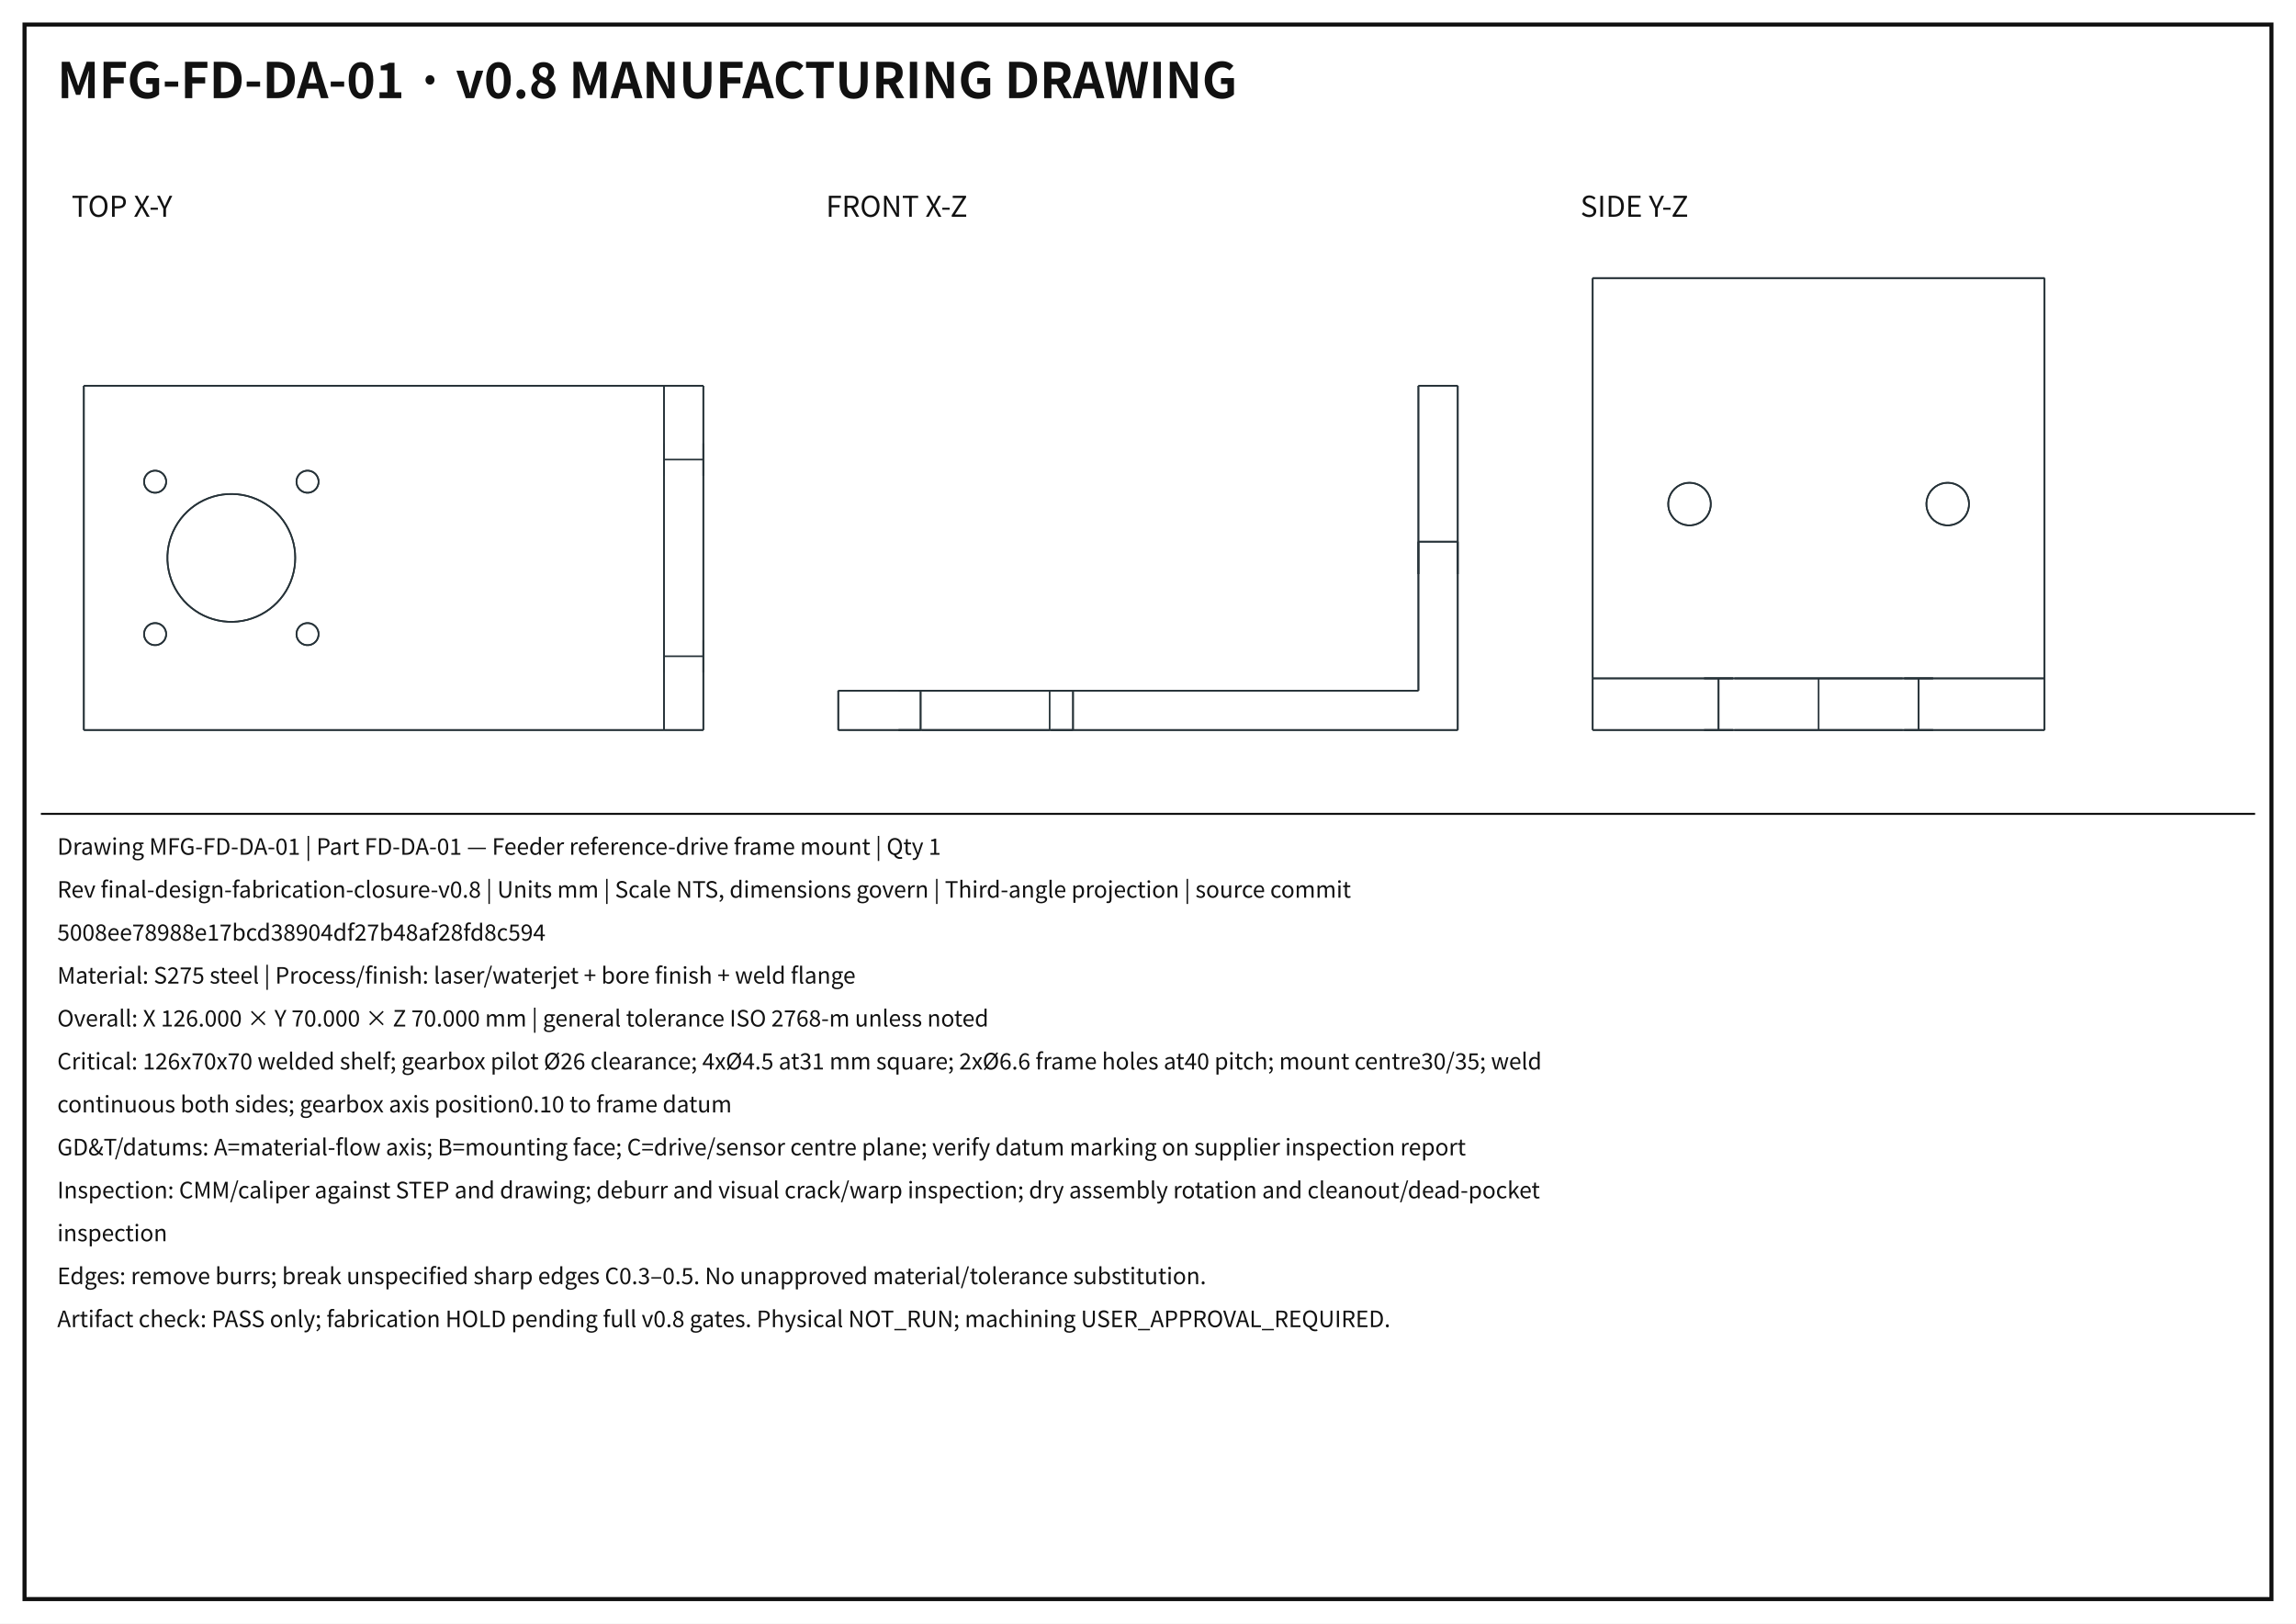
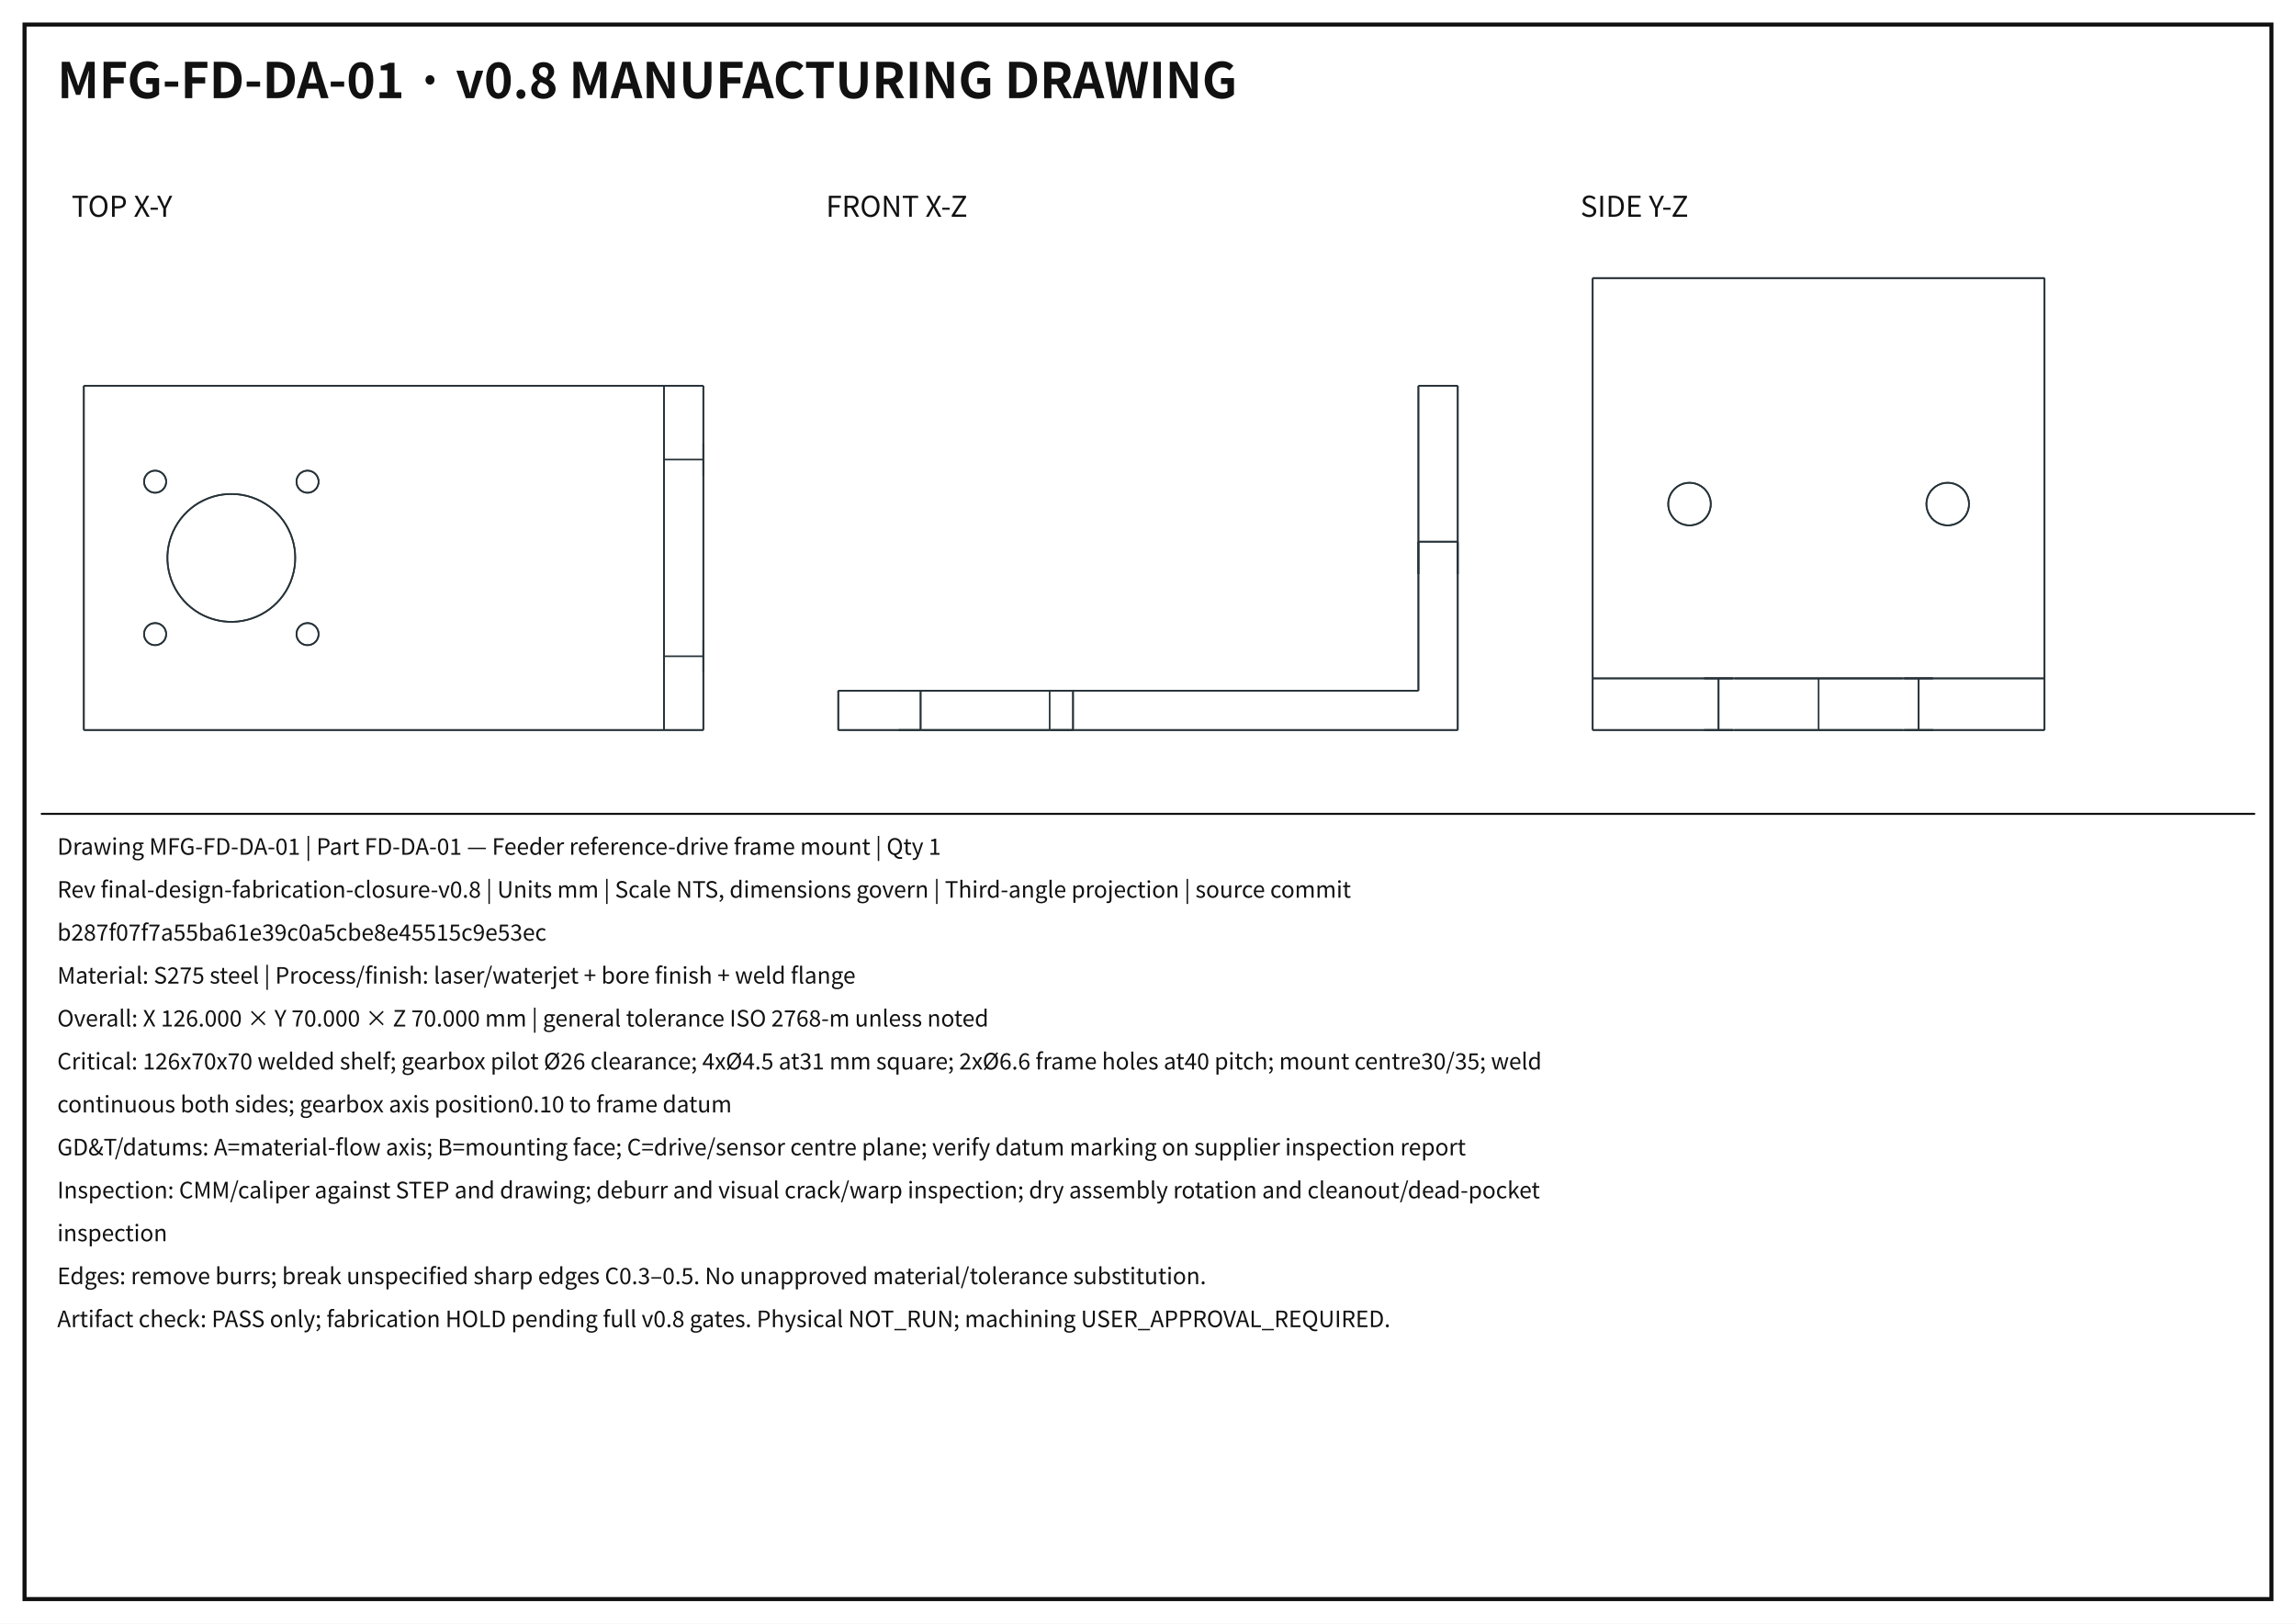
<svg xmlns="http://www.w3.org/2000/svg" width="1123" height="794" viewBox="0 0 1123 794">
  <rect width="1123" height="794" fill="white" />
  <rect x="12" y="12" width="1099" height="770" fill="none" stroke="#111" stroke-width="2" />
  <g font-family="Noto Sans CJK KR,sans-serif" fill="#111">
    <text x="28" y="48" font-size="24" font-weight="bold">MFG-FD-DA-01 · v0.8 MANUFACTURING DRAWING</text>
    <text x="35" y="106" font-size="14">TOP X-Y</text>
    <polyline points="41.00,357.00 41.00,357.00" fill="none" stroke="#263238" stroke-width="0.8" />
    <polyline points="41.00,357.00 41.00,188.67" fill="none" stroke="#263238" stroke-width="0.8" />
    <polyline points="41.00,188.67 41.00,188.67" fill="none" stroke="#263238" stroke-width="0.8" />
    <polyline points="41.00,357.00 41.00,188.67" fill="none" stroke="#263238" stroke-width="0.8" />
    <polyline points="41.00,188.67 324.76,188.67" fill="none" stroke="#263238" stroke-width="0.8" />
    <polyline points="41.00,357.00 324.76,357.00" fill="none" stroke="#263238" stroke-width="0.8" />
    <polyline points="324.76,357.00 324.76,188.67" fill="none" stroke="#263238" stroke-width="0.8" />
    <polyline points="81.28,310.11 81.19,309.11 80.91,308.15 80.47,307.26 79.87,306.46 79.13,305.79 78.28,305.26 77.35,304.90 76.37,304.72 75.37,304.72 74.39,304.90 73.46,305.26 72.61,305.79 71.87,306.46 71.27,307.26 70.82,308.15 70.55,309.11 70.46,310.11 70.55,311.10 70.82,312.06 71.27,312.96 71.87,313.75 72.61,314.42 73.46,314.95 74.39,315.31 75.37,315.49 76.37,315.49 77.35,315.31 78.28,314.95 79.13,314.42 79.87,313.75 80.47,312.96 80.91,312.06 81.19,311.10 81.28,310.11" fill="none" stroke="#263238" stroke-width="0.8" />
    <polyline points="155.83,310.11 155.74,309.11 155.46,308.15 155.02,307.26 154.42,306.46 153.68,305.79 152.83,305.26 151.90,304.90 150.92,304.72 149.92,304.72 148.94,304.90 148.00,305.26 147.16,305.79 146.42,306.46 145.82,307.26 145.37,308.15 145.10,309.11 145.01,310.11 145.10,311.10 145.37,312.06 145.82,312.96 146.42,313.75 147.16,314.42 148.00,314.95 148.94,315.31 149.92,315.49 150.92,315.49 151.90,315.31 152.83,314.95 153.68,314.42 154.42,313.75 155.02,312.96 155.46,312.06 155.74,311.10 155.83,310.11" fill="none" stroke="#263238" stroke-width="0.8" />
    <polyline points="81.28,235.56 81.19,234.57 80.91,233.60 80.47,232.71 79.87,231.91 79.13,231.24 78.28,230.72 77.35,230.36 76.37,230.17 75.37,230.17 74.39,230.36 73.46,230.72 72.61,231.24 71.87,231.91 71.27,232.71 70.82,233.60 70.55,234.57 70.46,235.56 70.55,236.55 70.82,237.51 71.27,238.41 71.87,239.20 72.61,239.88 73.46,240.40 74.39,240.76 75.37,240.95 76.37,240.95 77.35,240.76 78.28,240.40 79.13,239.88 79.87,239.20 80.47,238.41 80.91,237.51 81.19,236.55 81.28,235.56" fill="none" stroke="#263238" stroke-width="0.8" />
    <polyline points="144.40,272.83 144.31,270.41 144.03,268.00 143.56,265.62 142.91,263.29 142.08,261.01 141.08,258.80 139.91,256.68 138.58,254.65 137.09,252.74 135.46,250.94 133.70,249.28 131.81,247.76 129.81,246.39 127.71,245.17 125.53,244.13 123.26,243.25 120.94,242.56 118.57,242.05 116.17,241.72 113.75,241.58 111.33,241.62 108.91,241.86 106.52,242.28 104.18,242.88 101.88,243.67 99.66,244.63 97.51,245.76 95.46,247.05 93.52,248.50 91.69,250.09 89.99,251.83 88.43,253.68 87.02,255.65 85.77,257.73 84.68,259.90 83.77,262.14 83.03,264.45 82.47,266.81 82.09,269.20 81.90,271.62 81.90,274.05 82.09,276.46 82.47,278.86 83.03,281.22 83.77,283.53 84.68,285.77 85.77,287.94 87.02,290.01 88.43,291.98 89.99,293.84 91.69,295.57 93.52,297.17 95.46,298.61 97.51,299.91 99.66,301.04 101.88,302.00 104.18,302.78 106.52,303.39 108.91,303.81 111.33,304.04 113.75,304.09 116.17,303.95 118.57,303.62 120.94,303.11 123.26,302.41 125.53,301.54 127.71,300.49 129.81,299.28 131.81,297.91 133.70,296.39 135.46,294.72 137.09,292.93 138.58,291.01 139.91,288.99 141.08,286.86 142.08,284.66 142.91,282.38 143.56,280.04 144.03,277.66 144.31,275.26 144.40,272.83" fill="none" stroke="#263238" stroke-width="0.8" />
    <polyline points="155.83,235.56 155.74,234.57 155.46,233.60 155.02,232.71 154.42,231.91 153.68,231.24 152.83,230.72 151.90,230.36 150.92,230.17 149.92,230.17 148.94,230.36 148.00,230.72 147.16,231.24 146.42,231.91 145.82,232.71 145.37,233.60 145.10,234.57 145.01,235.56 145.10,236.55 145.37,237.51 145.82,238.41 146.42,239.20 147.16,239.88 148.00,240.40 148.94,240.76 149.92,240.95 150.92,240.95 151.90,240.76 152.83,240.40 153.68,239.88 154.42,239.20 155.02,238.41 155.46,237.51 155.74,236.55 155.83,235.56" fill="none" stroke="#263238" stroke-width="0.8" />
    <polyline points="324.76,357.00 324.76,357.00" fill="none" stroke="#263238" stroke-width="0.8" />
    <polyline points="324.76,188.67 324.76,188.67" fill="none" stroke="#263238" stroke-width="0.8" />
    <polyline points="324.76,357.00 324.76,188.67" fill="none" stroke="#263238" stroke-width="0.8" />
    <polyline points="324.76,224.74 324.76,225.95 324.76,227.13 324.76,228.26 324.76,229.30 324.76,230.24 324.76,231.05 324.76,231.71 324.76,232.21 324.76,232.53 324.76,232.67 324.76,232.62 324.76,232.39 324.76,231.98 324.76,231.40 324.76,230.66 324.76,229.79 324.76,228.79 324.76,227.70 324.76,226.55 324.76,225.35 324.76,224.13 324.76,222.93 324.76,221.77 324.76,220.68 324.76,219.69 324.76,218.81 324.76,218.08 324.76,217.50 324.76,217.09 324.76,216.85 324.76,216.81 324.76,216.95 324.76,217.27 324.76,217.77 324.76,218.43 324.76,219.24 324.76,220.17 324.76,221.22 324.76,222.34 324.76,223.53 324.76,224.74" fill="none" stroke="#263238" stroke-width="0.8" />
    <polyline points="324.76,320.93 324.76,322.14 324.76,323.32 324.76,324.45 324.76,325.49 324.76,326.43 324.76,327.24 324.76,327.90 324.76,328.40 324.76,328.72 324.76,328.86 324.76,328.81 324.76,328.58 324.76,328.17 324.76,327.59 324.76,326.85 324.76,325.98 324.76,324.98 324.76,323.90 324.76,322.74 324.76,321.54 324.76,320.32 324.76,319.12 324.76,317.96 324.76,316.87 324.76,315.88 324.76,315.00 324.76,314.27 324.76,313.69 324.76,313.28 324.76,313.05 324.76,313.00 324.76,313.14 324.76,313.46 324.76,313.96 324.76,314.62 324.76,315.43 324.76,316.36 324.76,317.41 324.76,318.53 324.76,319.72 324.76,320.93" fill="none" stroke="#263238" stroke-width="0.8" />
    <polyline points="81.28,310.11 81.28,310.11" fill="none" stroke="#263238" stroke-width="0.8" />
    <polyline points="81.28,310.11 81.19,309.11 80.91,308.15 80.47,307.26 79.87,306.46 79.13,305.79 78.28,305.26 77.35,304.90 76.37,304.72 75.37,304.72 74.39,304.90 73.46,305.26 72.61,305.79 71.87,306.46 71.27,307.26 70.82,308.15 70.55,309.11 70.46,310.11 70.55,311.10 70.82,312.06 71.27,312.96 71.87,313.75 72.61,314.42 73.46,314.95 74.39,315.31 75.37,315.49 76.37,315.49 77.35,315.31 78.28,314.95 79.13,314.42 79.87,313.75 80.47,312.96 80.91,312.06 81.19,311.10 81.28,310.11" fill="none" stroke="#263238" stroke-width="0.8" />
    <polyline points="155.83,310.11 155.83,310.11" fill="none" stroke="#263238" stroke-width="0.8" />
    <polyline points="155.83,310.11 155.74,309.11 155.46,308.15 155.02,307.26 154.42,306.46 153.68,305.79 152.83,305.26 151.90,304.90 150.92,304.72 149.92,304.72 148.94,304.90 148.00,305.26 147.16,305.79 146.42,306.46 145.82,307.26 145.37,308.15 145.10,309.11 145.01,310.11 145.10,311.10 145.37,312.06 145.82,312.96 146.42,313.75 147.16,314.42 148.00,314.95 148.94,315.31 149.92,315.49 150.92,315.49 151.90,315.31 152.83,314.95 153.68,314.42 154.42,313.75 155.02,312.96 155.46,312.06 155.74,311.10 155.83,310.11" fill="none" stroke="#263238" stroke-width="0.8" />
    <polyline points="81.28,235.56 81.28,235.56" fill="none" stroke="#263238" stroke-width="0.8" />
    <polyline points="81.28,235.56 81.19,234.57 80.91,233.60 80.47,232.71 79.87,231.91 79.13,231.24 78.28,230.72 77.35,230.36 76.37,230.17 75.37,230.17 74.39,230.36 73.46,230.72 72.61,231.24 71.87,231.91 71.27,232.71 70.82,233.60 70.55,234.57 70.46,235.56 70.55,236.55 70.82,237.51 71.27,238.41 71.87,239.20 72.61,239.88 73.46,240.40 74.39,240.76 75.37,240.95 76.37,240.95 77.35,240.76 78.28,240.40 79.13,239.88 79.87,239.20 80.47,238.41 80.91,237.51 81.19,236.55 81.28,235.56" fill="none" stroke="#263238" stroke-width="0.8" />
    <polyline points="144.40,272.83 144.40,272.83" fill="none" stroke="#263238" stroke-width="0.8" />
    <polyline points="144.40,272.83 144.31,270.41 144.03,268.00 143.56,265.62 142.91,263.29 142.08,261.01 141.08,258.80 139.91,256.68 138.58,254.65 137.09,252.74 135.46,250.94 133.70,249.28 131.81,247.76 129.81,246.39 127.71,245.17 125.53,244.13 123.26,243.25 120.94,242.56 118.57,242.05 116.17,241.72 113.75,241.58 111.33,241.62 108.91,241.86 106.52,242.28 104.18,242.88 101.88,243.67 99.66,244.63 97.51,245.76 95.46,247.05 93.52,248.50 91.69,250.09 89.99,251.83 88.43,253.68 87.02,255.65 85.77,257.73 84.68,259.90 83.77,262.14 83.03,264.45 82.47,266.81 82.09,269.20 81.90,271.62 81.90,274.05 82.09,276.46 82.47,278.86 83.03,281.22 83.77,283.53 84.68,285.77 85.77,287.94 87.02,290.01 88.43,291.98 89.99,293.84 91.69,295.57 93.52,297.17 95.46,298.61 97.51,299.91 99.66,301.04 101.88,302.00 104.18,302.78 106.52,303.39 108.91,303.81 111.33,304.04 113.75,304.09 116.17,303.95 118.57,303.62 120.94,303.11 123.26,302.41 125.53,301.54 127.71,300.49 129.81,299.28 131.81,297.91 133.70,296.39 135.46,294.72 137.09,292.93 138.58,291.01 139.91,288.99 141.08,286.86 142.08,284.66 142.91,282.38 143.56,280.04 144.03,277.66 144.31,275.26 144.40,272.83" fill="none" stroke="#263238" stroke-width="0.8" />
    <polyline points="155.83,235.56 155.83,235.56" fill="none" stroke="#263238" stroke-width="0.8" />
    <polyline points="155.83,235.56 155.74,234.57 155.46,233.60 155.02,232.71 154.42,231.91 153.68,231.24 152.83,230.72 151.90,230.36 150.92,230.17 149.92,230.17 148.94,230.36 148.00,230.72 147.16,231.24 146.42,231.91 145.82,232.71 145.37,233.60 145.10,234.57 145.01,235.56 145.10,236.55 145.37,237.51 145.82,238.41 146.42,239.20 147.16,239.88 148.00,240.40 148.94,240.76 149.92,240.95 150.92,240.95 151.90,240.76 152.83,240.40 153.68,239.88 154.42,239.20 155.02,238.41 155.46,237.51 155.74,236.55 155.83,235.56" fill="none" stroke="#263238" stroke-width="0.8" />
    <polyline points="324.76,357.00 344.00,357.00" fill="none" stroke="#263238" stroke-width="0.8" />
    <polyline points="344.00,357.00 344.00,188.67" fill="none" stroke="#263238" stroke-width="0.8" />
    <polyline points="324.76,188.67 344.00,188.67" fill="none" stroke="#263238" stroke-width="0.8" />
    <polyline points="344.00,224.74 344.00,225.95 344.00,227.13 344.00,228.26 344.00,229.30 344.00,230.24 344.00,231.05 344.00,231.71 344.00,232.21 344.00,232.53 344.00,232.67 344.00,232.62 344.00,232.39 344.00,231.98 344.00,231.40 344.00,230.66 344.00,229.79 344.00,228.79 344.00,227.70 344.00,226.55 344.00,225.35 344.00,224.13 344.00,222.93 344.00,221.77 344.00,220.68 344.00,219.69 344.00,218.81 344.00,218.08 344.00,217.50 344.00,217.09 344.00,216.85 344.00,216.81 344.00,216.95 344.00,217.27 344.00,217.77 344.00,218.43 344.00,219.24 344.00,220.17 344.00,221.22 344.00,222.34 344.00,223.53 344.00,224.74" fill="none" stroke="#263238" stroke-width="0.8" />
    <polyline points="324.76,224.74 344.00,224.74" fill="none" stroke="#263238" stroke-width="0.8" />
    <polyline points="344.00,320.93 344.00,322.14 344.00,323.32 344.00,324.45 344.00,325.49 344.00,326.43 344.00,327.24 344.00,327.90 344.00,328.40 344.00,328.72 344.00,328.86 344.00,328.81 344.00,328.58 344.00,328.17 344.00,327.59 344.00,326.85 344.00,325.98 344.00,324.98 344.00,323.90 344.00,322.74 344.00,321.54 344.00,320.32 344.00,319.12 344.00,317.96 344.00,316.87 344.00,315.88 344.00,315.00 344.00,314.27 344.00,313.69 344.00,313.28 344.00,313.05 344.00,313.00 344.00,313.14 344.00,313.46 344.00,313.96 344.00,314.62 344.00,315.43 344.00,316.36 344.00,317.41 344.00,318.53 344.00,319.72 344.00,320.93" fill="none" stroke="#263238" stroke-width="0.8" />
    <polyline points="324.76,320.93 344.00,320.93" fill="none" stroke="#263238" stroke-width="0.8" />
    <polyline points="41.00,357.00 344.00,357.00" fill="none" stroke="#263238" stroke-width="0.8" />
    <polyline points="344.00,357.00 344.00,357.00" fill="none" stroke="#263238" stroke-width="0.8" />
    <polyline points="344.00,188.67 344.00,188.67" fill="none" stroke="#263238" stroke-width="0.8" />
    <polyline points="41.00,188.67 344.00,188.67" fill="none" stroke="#263238" stroke-width="0.8" />
    <polyline points="344.00,357.00 344.00,188.67" fill="none" stroke="#263238" stroke-width="0.8" />
    <text x="404" y="106" font-size="14">FRONT X-Z</text>
    <polyline points="410.00,357.00 410.00,337.76" fill="none" stroke="#263238" stroke-width="0.8" />
    <polyline points="410.00,357.00 410.00,357.00" fill="none" stroke="#263238" stroke-width="0.8" />
    <polyline points="410.00,357.00 410.00,337.76" fill="none" stroke="#263238" stroke-width="0.8" />
    <polyline points="410.00,337.76 410.00,337.76" fill="none" stroke="#263238" stroke-width="0.8" />
    <polyline points="410.00,337.76 693.76,337.76" fill="none" stroke="#263238" stroke-width="0.8" />
    <polyline points="410.00,337.76 693.76,337.76" fill="none" stroke="#263238" stroke-width="0.8" />
    <polyline points="693.76,337.76 693.76,337.76" fill="none" stroke="#263238" stroke-width="0.8" />
    <polyline points="450.28,337.76 450.19,337.76 449.91,337.76 449.47,337.76 448.87,337.76 448.13,337.76 447.28,337.76 446.35,337.76 445.37,337.76 444.37,337.76 443.39,337.76 442.46,337.76 441.61,337.76 440.87,337.76 440.27,337.76 439.82,337.76 439.55,337.76 439.46,337.76 439.55,337.76 439.82,337.76 440.27,337.76 440.87,337.76 441.61,337.76 442.46,337.76 443.39,337.76 444.37,337.76 445.37,337.76 446.35,337.76 447.28,337.76 448.13,337.76 448.87,337.76 449.47,337.76 449.91,337.76 450.19,337.76 450.28,337.76" fill="none" stroke="#263238" stroke-width="0.8" />
    <polyline points="524.83,337.76 524.74,337.76 524.46,337.76 524.02,337.76 523.42,337.76 522.68,337.76 521.83,337.76 520.90,337.76 519.92,337.76 518.92,337.76 517.94,337.76 517.00,337.76 516.16,337.76 515.42,337.76 514.82,337.76 514.37,337.76 514.10,337.76 514.01,337.76 514.10,337.76 514.37,337.76 514.82,337.76 515.42,337.76 516.16,337.76 517.00,337.76 517.94,337.76 518.92,337.76 519.92,337.76 520.90,337.76 521.83,337.76 522.68,337.76 523.42,337.76 524.02,337.76 524.46,337.76 524.74,337.76 524.83,337.76" fill="none" stroke="#263238" stroke-width="0.8" />
    <polyline points="450.28,337.76 450.19,337.76 449.91,337.76 449.47,337.76 448.87,337.76 448.13,337.76 447.28,337.76 446.35,337.76 445.37,337.76 444.37,337.76 443.39,337.76 442.46,337.76 441.61,337.76 440.87,337.76 440.27,337.76 439.82,337.76 439.55,337.76 439.46,337.76 439.55,337.76 439.82,337.76 440.27,337.76 440.87,337.76 441.61,337.76 442.46,337.76 443.39,337.76 444.37,337.76 445.37,337.76 446.35,337.76 447.28,337.76 448.13,337.76 448.87,337.76 449.47,337.76 449.91,337.76 450.19,337.76 450.28,337.76" fill="none" stroke="#263238" stroke-width="0.8" />
    <polyline points="513.40,337.76 513.31,337.76 513.03,337.76 512.56,337.76 511.91,337.76 511.08,337.76 510.08,337.76 508.91,337.76 507.58,337.76 506.09,337.76 504.46,337.76 502.70,337.76 500.81,337.76 498.81,337.76 496.71,337.76 494.53,337.76 492.26,337.76 489.94,337.76 487.57,337.76 485.17,337.76 482.75,337.76 480.33,337.76 477.91,337.76 475.52,337.76 473.18,337.76 470.88,337.76 468.66,337.76 466.51,337.76 464.46,337.76 462.52,337.76 460.69,337.76 458.99,337.76 457.43,337.76 456.02,337.76 454.77,337.76 453.68,337.76 452.77,337.76 452.03,337.76 451.47,337.76 451.09,337.76 450.90,337.76 450.90,337.76 451.09,337.76 451.47,337.76 452.03,337.76 452.77,337.76 453.68,337.76 454.77,337.76 456.02,337.76 457.43,337.76 458.99,337.76 460.69,337.76 462.52,337.76 464.46,337.76 466.51,337.76 468.66,337.76 470.88,337.76 473.18,337.76 475.52,337.76 477.91,337.76 480.33,337.76 482.75,337.76 485.17,337.76 487.57,337.76 489.94,337.76 492.26,337.76 494.53,337.76 496.71,337.76 498.81,337.76 500.81,337.76 502.70,337.76 504.46,337.76 506.09,337.76 507.58,337.76 508.91,337.76 510.08,337.76 511.08,337.76 511.91,337.76 512.56,337.76 513.03,337.76 513.31,337.76 513.40,337.76" fill="none" stroke="#263238" stroke-width="0.8" />
    <polyline points="524.83,337.76 524.74,337.76 524.46,337.76 524.02,337.76 523.42,337.76 522.68,337.76 521.83,337.76 520.90,337.76 519.92,337.76 518.92,337.76 517.94,337.76 517.00,337.76 516.16,337.76 515.42,337.76 514.82,337.76 514.37,337.76 514.10,337.76 514.01,337.76 514.10,337.76 514.37,337.76 514.82,337.76 515.42,337.76 516.16,337.76 517.00,337.76 517.94,337.76 518.92,337.76 519.92,337.76 520.90,337.76 521.83,337.76 522.68,337.76 523.42,337.76 524.02,337.76 524.46,337.76 524.74,337.76 524.83,337.76" fill="none" stroke="#263238" stroke-width="0.8" />
    <polyline points="693.76,337.76 693.76,188.67" fill="none" stroke="#263238" stroke-width="0.8" />
    <polyline points="693.76,337.76 693.76,188.67" fill="none" stroke="#263238" stroke-width="0.8" />
    <polyline points="693.76,188.67 693.76,188.67" fill="none" stroke="#263238" stroke-width="0.8" />
    <polyline points="693.76,264.90 693.76,264.99 693.76,265.27 693.76,265.72 693.76,266.34 693.76,267.12 693.76,268.02 693.76,269.04 693.76,270.15 693.76,271.32 693.76,272.53 693.76,273.74 693.76,274.94 693.76,276.08 693.76,277.15 693.76,278.11 693.76,278.96 693.76,279.65 693.76,280.19 693.76,280.56 693.76,280.75 693.76,280.75 693.76,280.56 693.76,280.19 693.76,279.65 693.76,278.96 693.76,278.11 693.76,277.15 693.76,276.08 693.76,274.94 693.76,273.74 693.76,272.53 693.76,271.32 693.76,270.15 693.76,269.04 693.76,268.02 693.76,267.12 693.76,266.34 693.76,265.72 693.76,265.27 693.76,264.99 693.76,264.90" fill="none" stroke="#263238" stroke-width="0.8" />
    <polyline points="693.76,264.90 693.76,264.99 693.76,265.27 693.76,265.72 693.76,266.34 693.76,267.12 693.76,268.02 693.76,269.04 693.76,270.15 693.76,271.32 693.76,272.53 693.76,273.74 693.76,274.94 693.76,276.08 693.76,277.15 693.76,278.11 693.76,278.96 693.76,279.65 693.76,280.19 693.76,280.56 693.76,280.75 693.76,280.75 693.76,280.56 693.76,280.19 693.76,279.65 693.76,278.96 693.76,278.11 693.76,277.15 693.76,276.08 693.76,274.94 693.76,273.74 693.76,272.53 693.76,271.32 693.76,270.15 693.76,269.04 693.76,268.02 693.76,267.12 693.76,266.34 693.76,265.72 693.76,265.27 693.76,264.99 693.76,264.90" fill="none" stroke="#263238" stroke-width="0.8" />
    <polyline points="450.28,357.00 450.28,337.76" fill="none" stroke="#263238" stroke-width="0.8" />
    <polyline points="450.28,357.00 450.19,357.00 449.91,357.00 449.47,357.00 448.87,357.00 448.13,357.00 447.28,357.00 446.35,357.00 445.37,357.00 444.37,357.00 443.39,357.00 442.46,357.00 441.61,357.00 440.87,357.00 440.27,357.00 439.82,357.00 439.55,357.00 439.46,357.00 439.55,357.00 439.82,357.00 440.27,357.00 440.87,357.00 441.61,357.00 442.46,357.00 443.39,357.00 444.37,357.00 445.37,357.00 446.35,357.00 447.28,357.00 448.13,357.00 448.87,357.00 449.47,357.00 449.91,357.00 450.19,357.00 450.28,357.00" fill="none" stroke="#263238" stroke-width="0.8" />
    <polyline points="524.83,357.00 524.83,337.76" fill="none" stroke="#263238" stroke-width="0.8" />
    <polyline points="524.83,357.00 524.74,357.00 524.46,357.00 524.02,357.00 523.42,357.00 522.68,357.00 521.83,357.00 520.90,357.00 519.92,357.00 518.92,357.00 517.94,357.00 517.00,357.00 516.16,357.00 515.42,357.00 514.82,357.00 514.37,357.00 514.10,357.00 514.01,357.00 514.10,357.00 514.37,357.00 514.82,357.00 515.42,357.00 516.16,357.00 517.00,357.00 517.94,357.00 518.92,357.00 519.92,357.00 520.90,357.00 521.83,357.00 522.68,357.00 523.42,357.00 524.02,357.00 524.46,357.00 524.74,357.00 524.83,357.00" fill="none" stroke="#263238" stroke-width="0.8" />
    <polyline points="450.28,357.00 450.28,337.76" fill="none" stroke="#263238" stroke-width="0.8" />
    <polyline points="450.28,357.00 450.19,357.00 449.91,357.00 449.47,357.00 448.87,357.00 448.13,357.00 447.28,357.00 446.35,357.00 445.37,357.00 444.37,357.00 443.39,357.00 442.46,357.00 441.61,357.00 440.87,357.00 440.27,357.00 439.82,357.00 439.55,357.00 439.46,357.00 439.55,357.00 439.82,357.00 440.27,357.00 440.87,357.00 441.61,357.00 442.46,357.00 443.39,357.00 444.37,357.00 445.37,357.00 446.35,357.00 447.28,357.00 448.13,357.00 448.87,357.00 449.47,357.00 449.91,357.00 450.19,357.00 450.28,357.00" fill="none" stroke="#263238" stroke-width="0.8" />
    <polyline points="513.40,357.00 513.40,337.76" fill="none" stroke="#263238" stroke-width="0.8" />
    <polyline points="513.40,357.00 513.31,357.00 513.03,357.00 512.56,357.00 511.91,357.00 511.08,357.00 510.08,357.00 508.91,357.00 507.58,357.00 506.09,357.00 504.46,357.00 502.70,357.00 500.81,357.00 498.81,357.00 496.71,357.00 494.53,357.00 492.26,357.00 489.94,357.00 487.57,357.00 485.17,357.00 482.75,357.00 480.33,357.00 477.91,357.00 475.52,357.00 473.18,357.00 470.88,357.00 468.66,357.00 466.51,357.00 464.46,357.00 462.52,357.00 460.69,357.00 458.99,357.00 457.43,357.00 456.02,357.00 454.77,357.00 453.68,357.00 452.77,357.00 452.03,357.00 451.47,357.00 451.09,357.00 450.90,357.00 450.90,357.00 451.09,357.00 451.47,357.00 452.03,357.00 452.77,357.00 453.68,357.00 454.77,357.00 456.02,357.00 457.43,357.00 458.99,357.00 460.69,357.00 462.52,357.00 464.46,357.00 466.51,357.00 468.66,357.00 470.88,357.00 473.18,357.00 475.52,357.00 477.91,357.00 480.33,357.00 482.75,357.00 485.17,357.00 487.57,357.00 489.94,357.00 492.26,357.00 494.53,357.00 496.71,357.00 498.81,357.00 500.81,357.00 502.70,357.00 504.46,357.00 506.09,357.00 507.58,357.00 508.91,357.00 510.08,357.00 511.08,357.00 511.91,357.00 512.56,357.00 513.03,357.00 513.31,357.00 513.40,357.00" fill="none" stroke="#263238" stroke-width="0.8" />
    <polyline points="524.83,357.00 524.83,337.76" fill="none" stroke="#263238" stroke-width="0.8" />
    <polyline points="524.83,357.00 524.74,357.00 524.46,357.00 524.02,357.00 523.42,357.00 522.68,357.00 521.83,357.00 520.90,357.00 519.92,357.00 518.92,357.00 517.94,357.00 517.00,357.00 516.16,357.00 515.42,357.00 514.82,357.00 514.37,357.00 514.10,357.00 514.01,357.00 514.10,357.00 514.37,357.00 514.82,357.00 515.42,357.00 516.16,357.00 517.00,357.00 517.94,357.00 518.92,357.00 519.92,357.00 520.90,357.00 521.83,357.00 522.68,357.00 523.42,357.00 524.02,357.00 524.46,357.00 524.74,357.00 524.83,357.00" fill="none" stroke="#263238" stroke-width="0.8" />
    <polyline points="693.76,188.67 713.00,188.67" fill="none" stroke="#263238" stroke-width="0.8" />
    <polyline points="713.00,188.67 713.00,188.67" fill="none" stroke="#263238" stroke-width="0.8" />
    <polyline points="693.76,188.67 713.00,188.67" fill="none" stroke="#263238" stroke-width="0.8" />
    <polyline points="713.00,264.90 713.00,264.99 713.00,265.27 713.00,265.72 713.00,266.34 713.00,267.12 713.00,268.02 713.00,269.04 713.00,270.15 713.00,271.32 713.00,272.53 713.00,273.74 713.00,274.94 713.00,276.08 713.00,277.15 713.00,278.11 713.00,278.96 713.00,279.65 713.00,280.19 713.00,280.56 713.00,280.75 713.00,280.75 713.00,280.56 713.00,280.19 713.00,279.65 713.00,278.96 713.00,278.11 713.00,277.15 713.00,276.08 713.00,274.94 713.00,273.74 713.00,272.53 713.00,271.32 713.00,270.15 713.00,269.04 713.00,268.02 713.00,267.12 713.00,266.34 713.00,265.72 713.00,265.27 713.00,264.99 713.00,264.90" fill="none" stroke="#263238" stroke-width="0.8" />
    <polyline points="693.76,264.90 713.00,264.90" fill="none" stroke="#263238" stroke-width="0.8" />
    <polyline points="713.00,264.90 713.00,264.99 713.00,265.27 713.00,265.72 713.00,266.34 713.00,267.12 713.00,268.02 713.00,269.04 713.00,270.15 713.00,271.32 713.00,272.53 713.00,273.74 713.00,274.94 713.00,276.08 713.00,277.15 713.00,278.11 713.00,278.96 713.00,279.65 713.00,280.19 713.00,280.56 713.00,280.75 713.00,280.75 713.00,280.56 713.00,280.19 713.00,279.65 713.00,278.96 713.00,278.11 713.00,277.15 713.00,276.08 713.00,274.94 713.00,273.74 713.00,272.53 713.00,271.32 713.00,270.15 713.00,269.04 713.00,268.02 713.00,267.12 713.00,266.34 713.00,265.72 713.00,265.27 713.00,264.99 713.00,264.90" fill="none" stroke="#263238" stroke-width="0.8" />
    <polyline points="693.76,264.90 713.00,264.90" fill="none" stroke="#263238" stroke-width="0.8" />
    <polyline points="410.00,357.00 713.00,357.00" fill="none" stroke="#263238" stroke-width="0.8" />
    <polyline points="713.00,357.00 713.00,188.67" fill="none" stroke="#263238" stroke-width="0.8" />
    <polyline points="713.00,357.00 713.00,188.67" fill="none" stroke="#263238" stroke-width="0.8" />
    <polyline points="410.00,357.00 713.00,357.00" fill="none" stroke="#263238" stroke-width="0.8" />
    <polyline points="713.00,357.00 713.00,357.00" fill="none" stroke="#263238" stroke-width="0.8" />
    <text x="773" y="106" font-size="14">SIDE Y-Z</text>
    <polyline points="779.00,357.00 779.00,331.74" fill="none" stroke="#263238" stroke-width="0.8" />
    <polyline points="779.00,357.00 1000.00,357.00" fill="none" stroke="#263238" stroke-width="0.8" />
    <polyline points="1000.00,357.00 1000.00,331.74" fill="none" stroke="#263238" stroke-width="0.8" />
    <polyline points="779.00,331.74 1000.00,331.74" fill="none" stroke="#263238" stroke-width="0.8" />
    <polyline points="1000.00,331.74 1000.00,331.74" fill="none" stroke="#263238" stroke-width="0.8" />
    <polyline points="779.00,331.74 779.00,331.74" fill="none" stroke="#263238" stroke-width="0.8" />
    <polyline points="779.00,331.74 1000.00,331.74" fill="none" stroke="#263238" stroke-width="0.8" />
    <polyline points="840.56,331.74 841.87,331.74 843.13,331.74 844.30,331.74 845.35,331.74 846.23,331.74 846.92,331.74 847.40,331.74 847.64,331.74 847.64,331.74 847.40,331.74 846.92,331.74 846.23,331.74 845.35,331.74 844.30,331.74 843.13,331.74 841.87,331.74 840.56,331.74 839.26,331.74 838.00,331.74 836.82,331.74 835.78,331.74 834.90,331.74 834.21,331.74 833.73,331.74 833.49,331.74 833.49,331.74 833.73,331.74 834.21,331.74 834.90,331.74 835.78,331.74 836.82,331.74 838.00,331.74 839.26,331.74 840.56,331.74" fill="none" stroke="#263238" stroke-width="0.8" />
    <polyline points="840.56,331.74 841.87,331.74 843.13,331.74 844.30,331.74 845.35,331.74 846.23,331.74 846.92,331.74 847.40,331.74 847.64,331.74 847.64,331.74 847.40,331.74 846.92,331.74 846.23,331.74 845.35,331.74 844.30,331.74 843.13,331.74 841.87,331.74 840.56,331.74 839.26,331.74 838.00,331.74 836.82,331.74 835.78,331.74 834.90,331.74 834.21,331.74 833.73,331.74 833.49,331.74 833.49,331.74 833.73,331.74 834.21,331.74 834.90,331.74 835.78,331.74 836.82,331.74 838.00,331.74 839.26,331.74 840.56,331.74" fill="none" stroke="#263238" stroke-width="0.8" />
    <polyline points="938.44,331.74 939.74,331.74 941.00,331.74 942.18,331.74 943.22,331.74 944.10,331.74 944.79,331.74 945.27,331.74 945.51,331.74 945.51,331.74 945.27,331.74 944.79,331.74 944.10,331.74 943.22,331.74 942.18,331.74 941.00,331.74 939.74,331.74 938.44,331.74 937.13,331.74 935.87,331.74 934.70,331.74 933.65,331.74 932.77,331.74 932.08,331.74 931.60,331.74 931.36,331.74 931.36,331.74 931.60,331.74 932.08,331.74 932.77,331.74 933.65,331.74 934.70,331.74 935.87,331.74 937.13,331.74 938.44,331.74" fill="none" stroke="#263238" stroke-width="0.8" />
    <polyline points="889.50,331.74 892.68,331.74 895.84,331.74 898.97,331.74 902.03,331.74 905.02,331.74 907.92,331.74 910.71,331.74 913.37,331.74 915.88,331.74 918.24,331.74 920.42,331.74 922.42,331.74 924.22,331.74 925.81,331.74 927.19,331.74 928.33,331.74 929.25,331.74 929.92,331.74 930.35,331.74 930.54,331.74 930.47,331.74 930.17,331.74 929.61,331.74 928.82,331.74 927.79,331.74 926.53,331.74 925.04,331.74 923.35,331.74 921.45,331.74 919.35,331.74 917.08,331.74 914.64,331.74 912.05,331.74 909.33,331.74 906.48,331.74 903.54,331.74 900.51,331.74 897.41,331.74 894.26,331.74 891.09,331.74 887.91,331.74 884.74,331.74 881.59,331.74 878.49,331.74 875.46,331.74 872.52,331.74 869.67,331.74 866.95,331.74 864.36,331.74 861.92,331.74 859.65,331.74 857.55,331.74 855.65,331.74 853.96,331.74 852.47,331.74 851.21,331.74 850.18,331.74 849.39,331.74 848.83,331.74 848.53,331.74 848.46,331.74 848.65,331.74 849.08,331.74 849.75,331.74 850.67,331.74 851.81,331.74 853.19,331.74 854.78,331.74 856.58,331.74 858.58,331.74 860.76,331.74 863.12,331.74 865.63,331.74 868.29,331.74 871.08,331.74 873.98,331.74 876.97,331.74 880.03,331.74 883.16,331.74 886.32,331.74 889.50,331.74" fill="none" stroke="#263238" stroke-width="0.8" />
    <polyline points="938.44,331.74 939.74,331.74 941.00,331.74 942.18,331.74 943.22,331.74 944.10,331.74 944.79,331.74 945.27,331.74 945.51,331.74 945.51,331.74 945.27,331.74 944.79,331.74 944.10,331.74 943.22,331.74 942.18,331.74 941.00,331.74 939.74,331.74 938.44,331.74 937.13,331.74 935.87,331.74 934.70,331.74 933.65,331.74 932.77,331.74 932.08,331.74 931.60,331.74 931.36,331.74 931.36,331.74 931.60,331.74 932.08,331.74 932.77,331.74 933.65,331.74 934.70,331.74 935.87,331.74 937.13,331.74 938.44,331.74" fill="none" stroke="#263238" stroke-width="0.8" />
    <polyline points="779.00,331.74 779.00,136.00" fill="none" stroke="#263238" stroke-width="0.8" />
    <polyline points="1000.00,331.74 1000.00,136.00" fill="none" stroke="#263238" stroke-width="0.8" />
    <polyline points="779.00,136.00 1000.00,136.00" fill="none" stroke="#263238" stroke-width="0.8" />
    <polyline points="952.64,236.08 951.05,236.20 949.50,236.57 948.02,237.16 946.65,237.98 945.42,238.99 944.36,240.18 943.49,241.52 942.84,242.98 942.41,244.52 942.23,246.10 942.29,247.69 942.60,249.26 943.14,250.76 943.90,252.16 944.86,253.43 946.01,254.54 947.32,255.46 948.75,256.16 950.27,256.64 951.85,256.89 953.44,256.89 955.02,256.64 956.54,256.16 957.97,255.46 959.27,254.54 960.42,253.43 961.39,252.16 962.15,250.76 962.69,249.26 962.99,247.69 963.05,246.10 962.87,244.52 962.45,242.98 961.80,241.52 960.93,240.18 959.87,238.99 958.64,237.98 957.27,237.16 955.79,236.57 954.23,236.20 952.64,236.08" fill="none" stroke="#263238" stroke-width="0.8" />
    <polyline points="826.36,236.08 824.77,236.20 823.21,236.57 821.73,237.16 820.36,237.98 819.13,238.99 818.07,240.18 817.20,241.52 816.55,242.98 816.13,244.52 815.95,246.10 816.01,247.69 816.31,249.26 816.85,250.76 817.61,252.16 818.58,253.43 819.73,254.54 821.03,255.46 822.46,256.16 823.98,256.64 825.56,256.89 827.15,256.89 828.73,256.64 830.25,256.16 831.68,255.46 832.99,254.54 834.14,253.43 835.10,252.16 835.86,250.76 836.40,249.26 836.71,247.69 836.77,246.10 836.59,244.52 836.16,242.98 835.51,241.52 834.64,240.18 833.58,238.99 832.35,237.98 830.98,237.16 829.50,236.57 827.95,236.20 826.36,236.08" fill="none" stroke="#263238" stroke-width="0.8" />
    <polyline points="840.56,357.00 840.56,331.74" fill="none" stroke="#263238" stroke-width="0.8" />
    <polyline points="840.56,357.00 841.87,357.00 843.13,357.00 844.30,357.00 845.35,357.00 846.23,357.00 846.92,357.00 847.40,357.00 847.64,357.00 847.64,357.00 847.40,357.00 846.92,357.00 846.23,357.00 845.35,357.00 844.30,357.00 843.13,357.00 841.87,357.00 840.56,357.00 839.26,357.00 838.00,357.00 836.82,357.00 835.78,357.00 834.90,357.00 834.21,357.00 833.73,357.00 833.49,357.00 833.49,357.00 833.73,357.00 834.21,357.00 834.90,357.00 835.78,357.00 836.82,357.00 838.00,357.00 839.26,357.00 840.56,357.00" fill="none" stroke="#263238" stroke-width="0.8" />
    <polyline points="840.56,357.00 840.56,331.74" fill="none" stroke="#263238" stroke-width="0.8" />
    <polyline points="840.56,357.00 841.87,357.00 843.13,357.00 844.30,357.00 845.35,357.00 846.23,357.00 846.92,357.00 847.40,357.00 847.64,357.00 847.64,357.00 847.40,357.00 846.92,357.00 846.23,357.00 845.35,357.00 844.30,357.00 843.13,357.00 841.87,357.00 840.56,357.00 839.26,357.00 838.00,357.00 836.82,357.00 835.78,357.00 834.90,357.00 834.21,357.00 833.73,357.00 833.49,357.00 833.49,357.00 833.73,357.00 834.21,357.00 834.90,357.00 835.78,357.00 836.82,357.00 838.00,357.00 839.26,357.00 840.56,357.00" fill="none" stroke="#263238" stroke-width="0.8" />
    <polyline points="938.44,357.00 938.44,331.74" fill="none" stroke="#263238" stroke-width="0.8" />
    <polyline points="938.44,357.00 939.74,357.00 941.00,357.00 942.18,357.00 943.22,357.00 944.10,357.00 944.79,357.00 945.27,357.00 945.51,357.00 945.51,357.00 945.27,357.00 944.79,357.00 944.10,357.00 943.22,357.00 942.18,357.00 941.00,357.00 939.74,357.00 938.44,357.00 937.13,357.00 935.87,357.00 934.70,357.00 933.65,357.00 932.77,357.00 932.08,357.00 931.60,357.00 931.36,357.00 931.36,357.00 931.60,357.00 932.08,357.00 932.77,357.00 933.65,357.00 934.70,357.00 935.87,357.00 937.13,357.00 938.44,357.00" fill="none" stroke="#263238" stroke-width="0.8" />
    <polyline points="889.50,357.00 889.50,331.74" fill="none" stroke="#263238" stroke-width="0.8" />
    <polyline points="889.50,357.00 892.68,357.00 895.84,357.00 898.97,357.00 902.03,357.00 905.02,357.00 907.92,357.00 910.71,357.00 913.37,357.00 915.88,357.00 918.24,357.00 920.42,357.00 922.42,357.00 924.22,357.00 925.81,357.00 927.19,357.00 928.33,357.00 929.25,357.00 929.92,357.00 930.35,357.00 930.54,357.00 930.47,357.00 930.17,357.00 929.61,357.00 928.82,357.00 927.79,357.00 926.53,357.00 925.04,357.00 923.35,357.00 921.45,357.00 919.35,357.00 917.08,357.00 914.64,357.00 912.05,357.00 909.33,357.00 906.48,357.00 903.54,357.00 900.51,357.00 897.41,357.00 894.26,357.00 891.09,357.00 887.91,357.00 884.74,357.00 881.59,357.00 878.49,357.00 875.46,357.00 872.52,357.00 869.67,357.00 866.95,357.00 864.36,357.00 861.92,357.00 859.65,357.00 857.55,357.00 855.65,357.00 853.96,357.00 852.47,357.00 851.21,357.00 850.18,357.00 849.39,357.00 848.83,357.00 848.53,357.00 848.46,357.00 848.65,357.00 849.08,357.00 849.75,357.00 850.67,357.00 851.81,357.00 853.19,357.00 854.78,357.00 856.58,357.00 858.58,357.00 860.76,357.00 863.12,357.00 865.63,357.00 868.29,357.00 871.08,357.00 873.98,357.00 876.97,357.00 880.03,357.00 883.16,357.00 886.32,357.00 889.50,357.00" fill="none" stroke="#263238" stroke-width="0.8" />
    <polyline points="938.44,357.00 938.44,331.74" fill="none" stroke="#263238" stroke-width="0.8" />
    <polyline points="938.44,357.00 939.74,357.00 941.00,357.00 942.18,357.00 943.22,357.00 944.10,357.00 944.79,357.00 945.27,357.00 945.51,357.00 945.51,357.00 945.27,357.00 944.79,357.00 944.10,357.00 943.22,357.00 942.18,357.00 941.00,357.00 939.74,357.00 938.44,357.00 937.13,357.00 935.87,357.00 934.70,357.00 933.65,357.00 932.77,357.00 932.08,357.00 931.60,357.00 931.36,357.00 931.36,357.00 931.60,357.00 932.08,357.00 932.77,357.00 933.65,357.00 934.70,357.00 935.87,357.00 937.13,357.00 938.44,357.00" fill="none" stroke="#263238" stroke-width="0.8" />
    <polyline points="779.00,136.00 779.00,136.00" fill="none" stroke="#263238" stroke-width="0.8" />
    <polyline points="779.00,136.00 1000.00,136.00" fill="none" stroke="#263238" stroke-width="0.8" />
    <polyline points="1000.00,136.00 1000.00,136.00" fill="none" stroke="#263238" stroke-width="0.8" />
    <polyline points="952.64,236.08 951.05,236.20 949.50,236.57 948.02,237.16 946.65,237.98 945.42,238.99 944.36,240.18 943.49,241.52 942.84,242.98 942.41,244.52 942.23,246.10 942.29,247.69 942.60,249.26 943.14,250.76 943.90,252.16 944.86,253.43 946.01,254.54 947.32,255.46 948.75,256.16 950.27,256.64 951.85,256.89 953.44,256.89 955.02,256.64 956.54,256.16 957.97,255.46 959.27,254.54 960.42,253.43 961.39,252.16 962.15,250.76 962.69,249.26 962.99,247.69 963.05,246.10 962.87,244.52 962.45,242.98 961.80,241.52 960.93,240.18 959.87,238.99 958.64,237.98 957.27,237.16 955.79,236.57 954.23,236.20 952.64,236.08" fill="none" stroke="#263238" stroke-width="0.8" />
    <polyline points="952.64,236.08 952.64,236.08" fill="none" stroke="#263238" stroke-width="0.8" />
    <polyline points="826.36,236.08 824.77,236.20 823.21,236.57 821.73,237.16 820.36,237.98 819.13,238.99 818.07,240.18 817.20,241.52 816.55,242.98 816.13,244.52 815.95,246.10 816.01,247.69 816.31,249.26 816.85,250.76 817.61,252.16 818.58,253.43 819.73,254.54 821.03,255.46 822.46,256.16 823.98,256.64 825.56,256.89 827.15,256.89 828.73,256.64 830.25,256.16 831.68,255.46 832.99,254.54 834.14,253.43 835.10,252.16 835.86,250.76 836.40,249.26 836.71,247.69 836.77,246.10 836.59,244.52 836.16,242.98 835.51,241.52 834.64,240.18 833.58,238.99 832.35,237.98 830.98,237.16 829.50,236.57 827.95,236.20 826.36,236.08" fill="none" stroke="#263238" stroke-width="0.8" />
    <polyline points="826.36,236.08 826.36,236.08" fill="none" stroke="#263238" stroke-width="0.8" />
    <polyline points="779.00,357.00 779.00,357.00" fill="none" stroke="#263238" stroke-width="0.8" />
    <polyline points="779.00,357.00 779.00,136.00" fill="none" stroke="#263238" stroke-width="0.8" />
    <polyline points="1000.00,357.00 1000.00,136.00" fill="none" stroke="#263238" stroke-width="0.8" />
    <polyline points="1000.00,357.00 1000.00,357.00" fill="none" stroke="#263238" stroke-width="0.8" />
    <polyline points="779.00,357.00 1000.00,357.00" fill="none" stroke="#263238" stroke-width="0.8" />
    <line x1="20" y1="398" x2="1103" y2="398" stroke="#111" />
    <text x="28" y="418" font-size="11">Drawing MFG-FD-DA-01 | Part FD-DA-01 — Feeder reference-drive frame mount | Qty 1</text>
    <text x="28" y="439" font-size="11">Rev final-design-fabrication-closure-v0.8 | Units mm | Scale NTS, dimensions govern | Third-angle projection | source commit</text>
-     <text x="28" y="460" font-size="11">5008ee78988e17bcd38904df27b48af28fd8c594</text>
+     <text x="28" y="460" font-size="11">b287f07f7a55ba61e39c0a5cbe8e45515c9e53ec</text>
    <text x="28" y="481" font-size="11">Material: S275 steel | Process/finish: laser/waterjet + bore finish + weld flange</text>
    <text x="28" y="502" font-size="11">Overall: X 126.000 × Y 70.000 × Z 70.000 mm | general tolerance ISO 2768-m unless noted</text>
    <text x="28" y="523" font-size="11">Critical: 126x70x70 welded shelf; gearbox pilot Ø26 clearance; 4xØ4.5 at31 mm square; 2xØ6.6 frame holes at40 pitch; mount centre30/35; weld</text>
    <text x="28" y="544" font-size="11">continuous both sides; gearbox axis position0.10 to frame datum</text>
    <text x="28" y="565" font-size="11">GD&amp;T/datums: A=material-flow axis; B=mounting face; C=drive/sensor centre plane; verify datum marking on supplier inspection report</text>
    <text x="28" y="586" font-size="11">Inspection: CMM/caliper against STEP and drawing; deburr and visual crack/warp inspection; dry assembly rotation and cleanout/dead-pocket</text>
    <text x="28" y="607" font-size="11">inspection</text>
    <text x="28" y="628" font-size="11">Edges: remove burrs; break unspecified sharp edges C0.3–0.5. No unapproved material/tolerance substitution.</text>
    <text x="28" y="649" font-size="11">Artifact check: PASS only; fabrication HOLD pending full v0.8 gates. Physical NOT_RUN; machining USER_APPROVAL_REQUIRED.</text>
  </g>
</svg>
